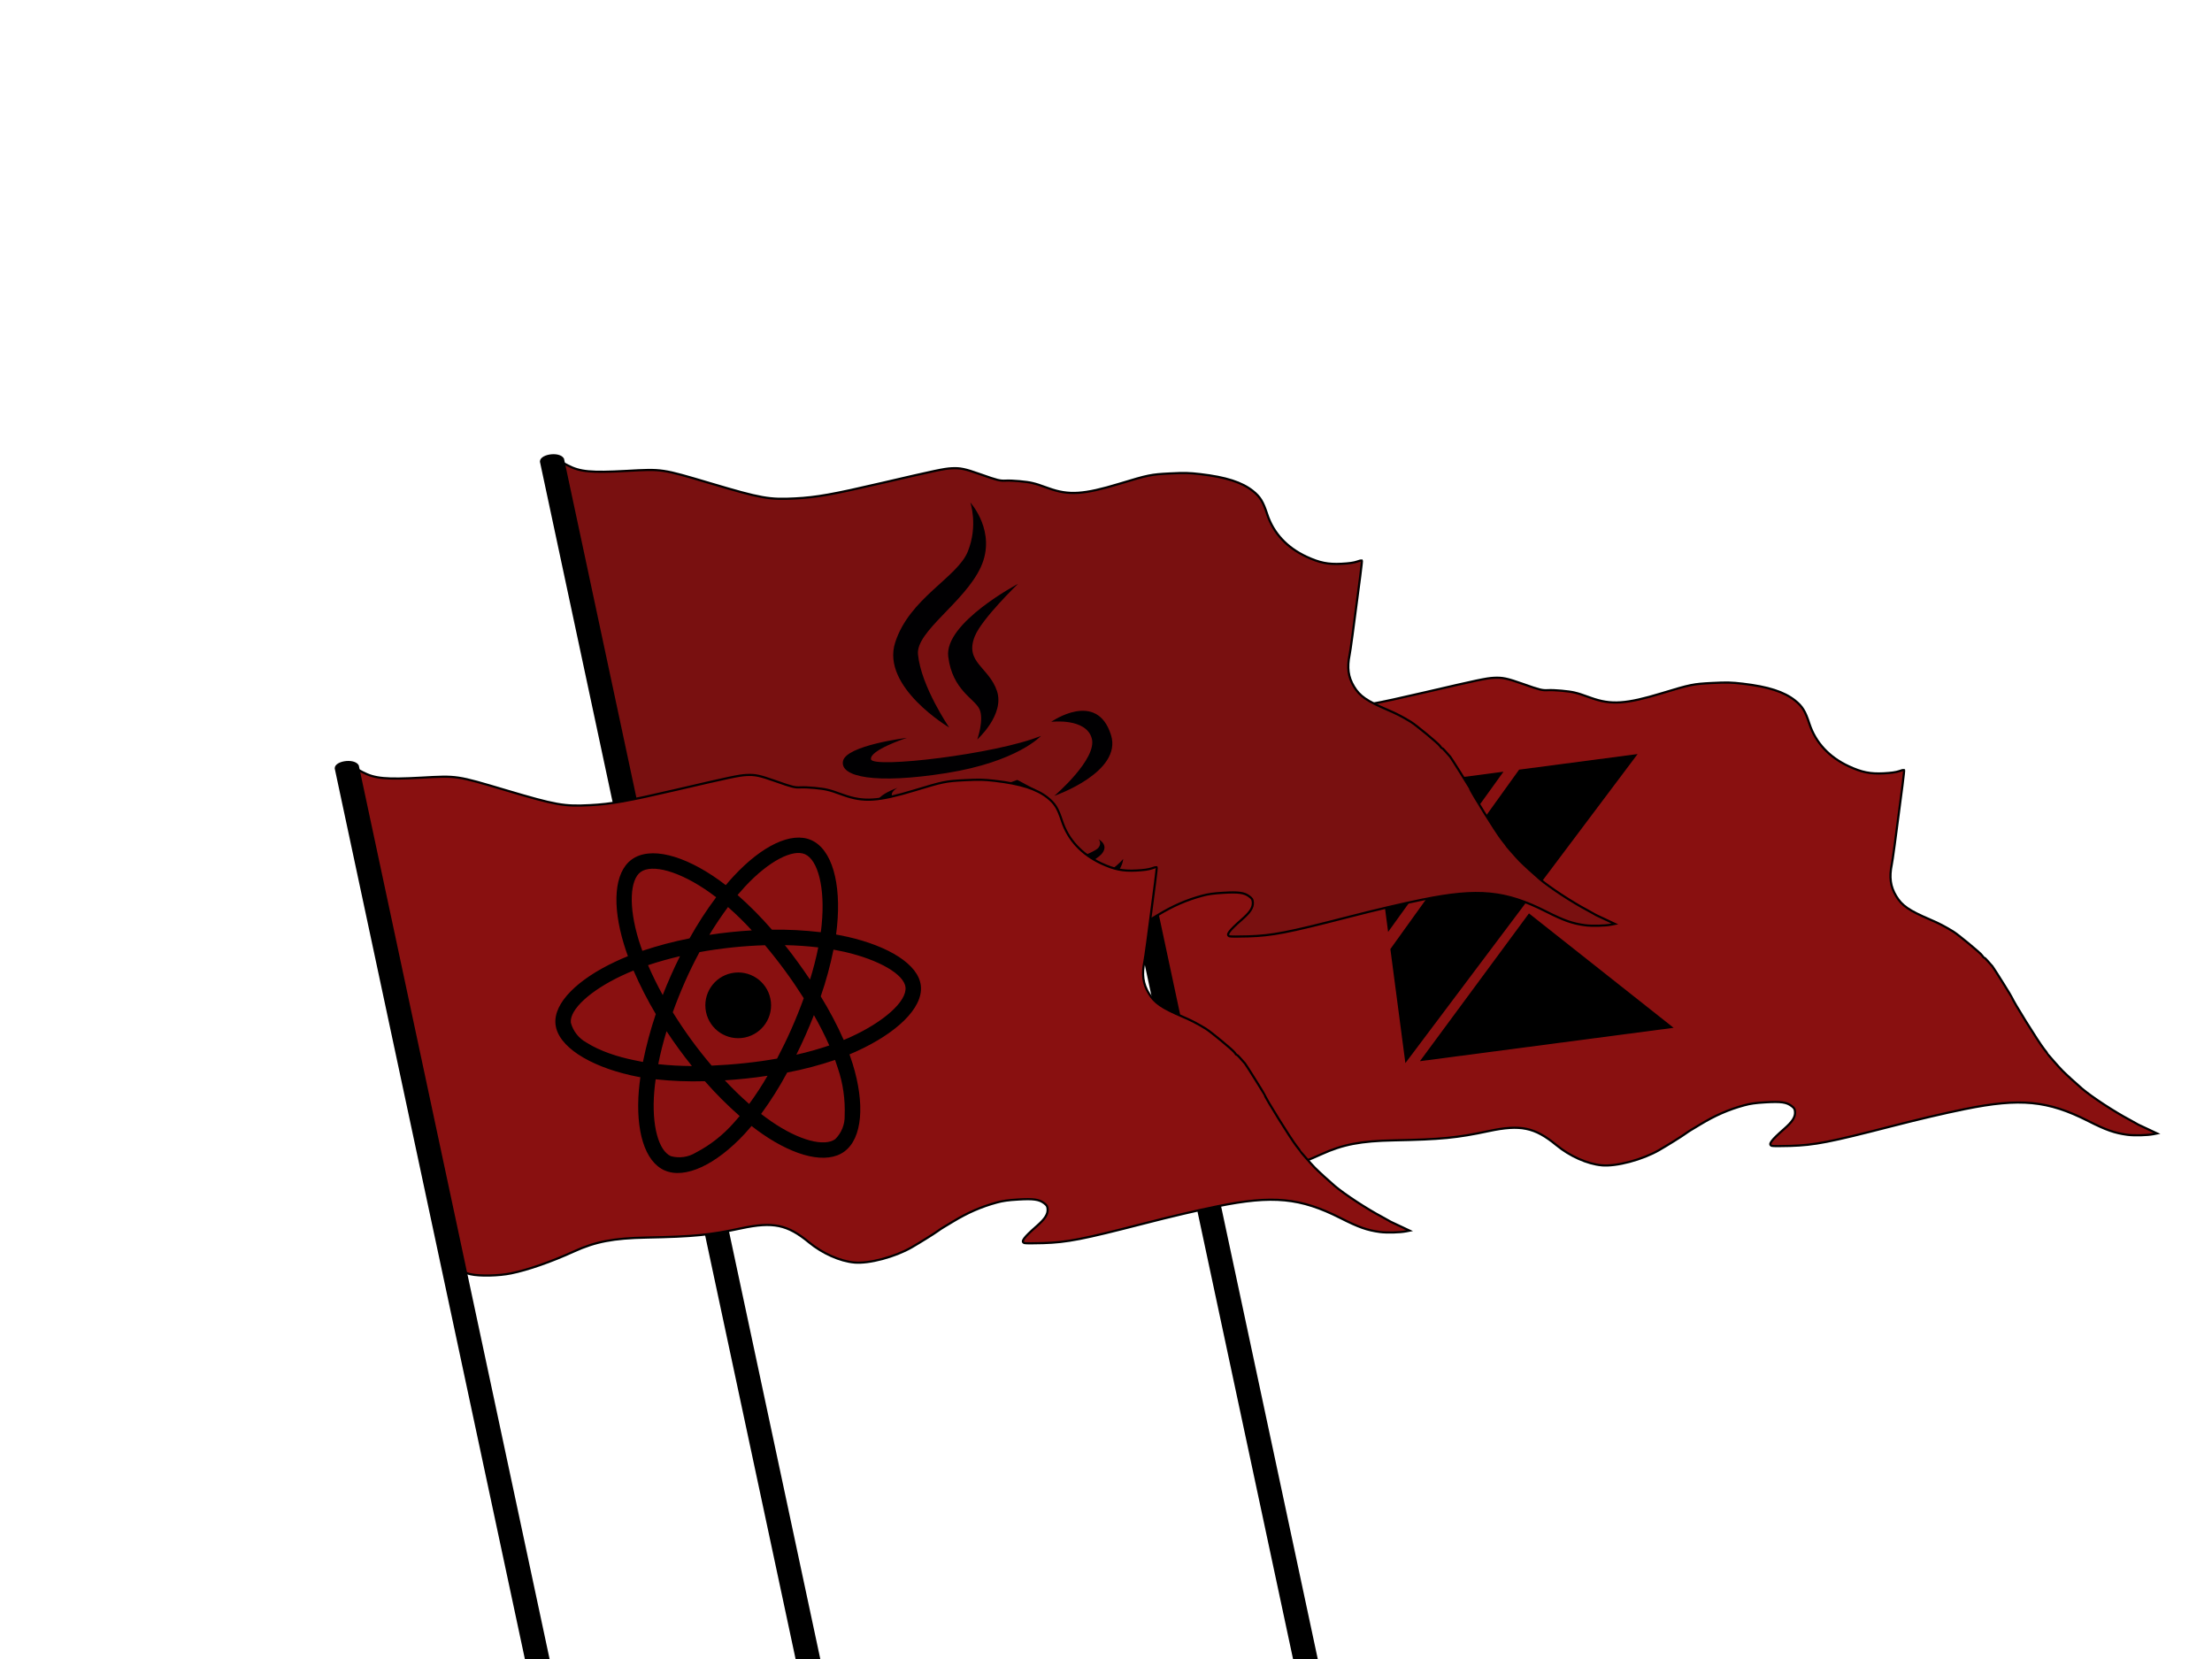
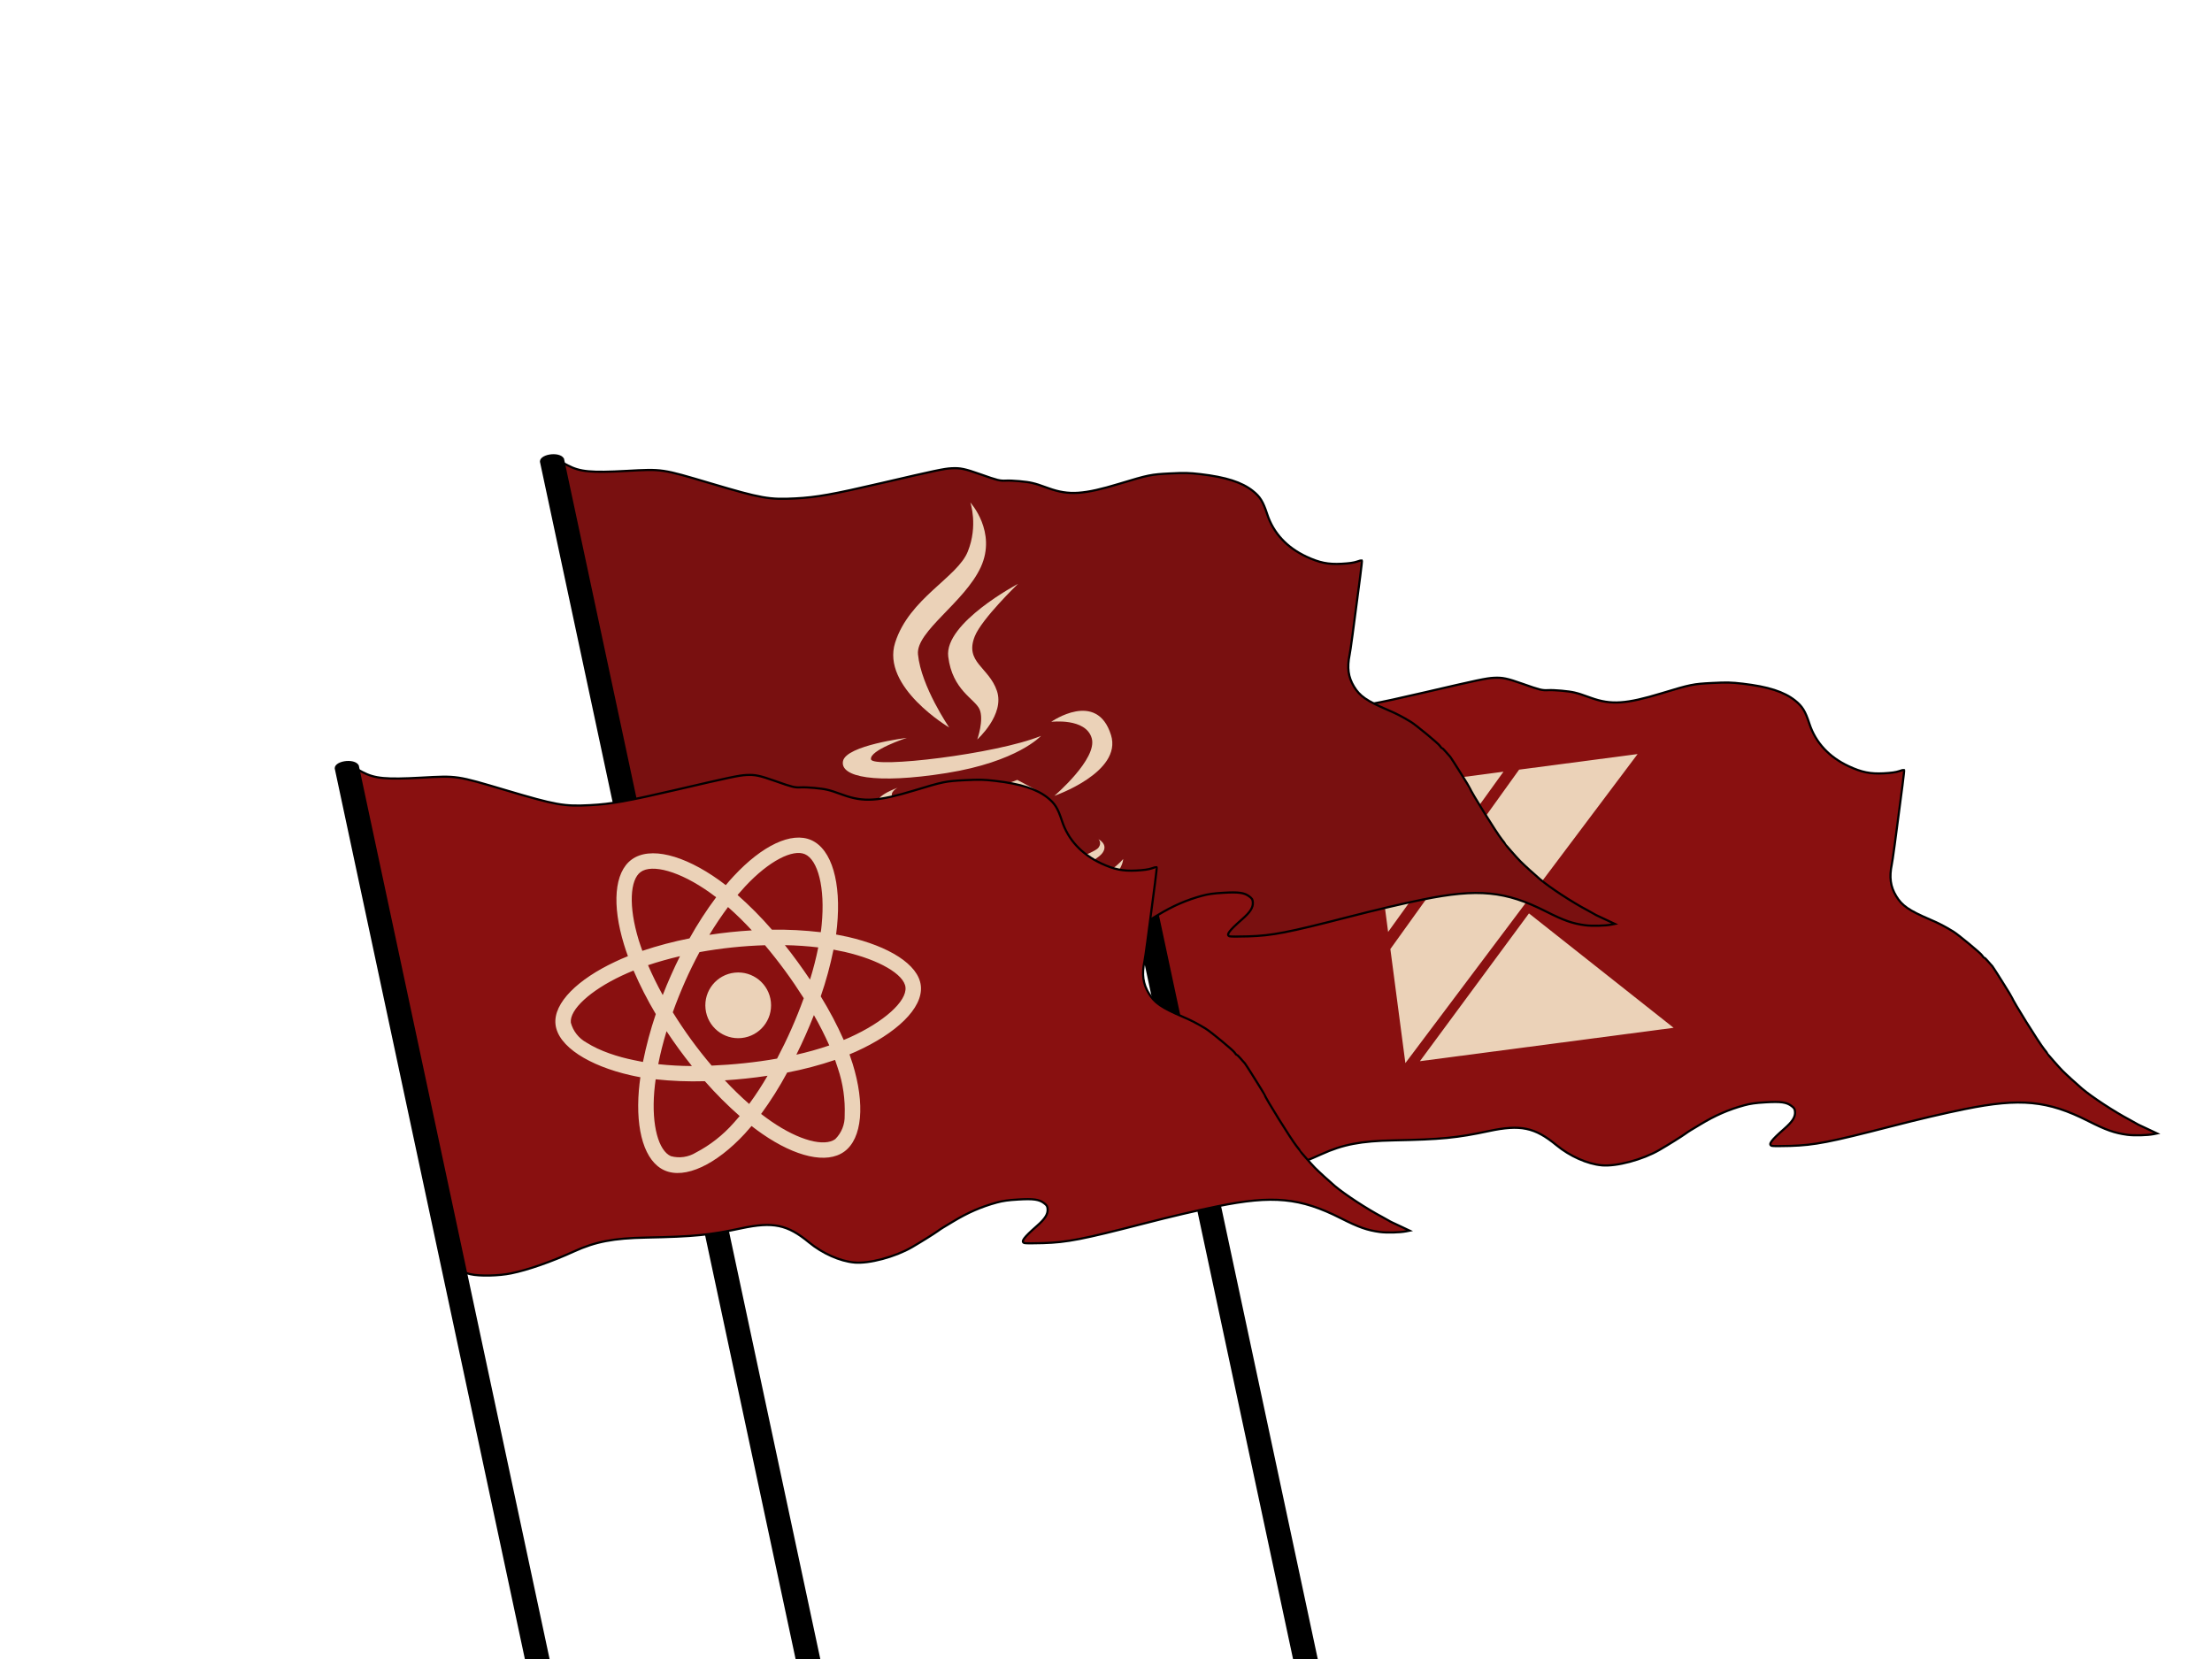
<svg xmlns="http://www.w3.org/2000/svg" width="1024" height="768">
  <g>
    <g transform="rotate(-3 758.2407,579.6828) " id="svg_24" stroke="null">
      <g id="svg_19" stroke="null" />
      <g id="svg_20" fill="#0000ff" stroke="null" />
      <g id="svg_23" stroke="null">
        <path d="m743.603,538.638c-6.626,-0.973 -14.528,-4.999 -20.418,-10.402c-9.577,-8.787 -16.153,-10.518 -30.979,-8.157c-14.828,2.361 -22.235,2.694 -44.106,1.983c-15.266,-0.496 -23.633,0.657 -33.81,4.66c-10.852,4.269 -21.694,7.425 -29.569,8.607c-5.859,0.88 -14.64,0.606 -18.841,-0.587c-1.63,-0.463 -2.964,-0.985 -2.964,-1.16c0,-0.271 -6.985,-44.102 -16.024,-100.553c-1.306,-8.159 -6.342,-39.69 -11.19,-70.07c-4.848,-30.38 -9.161,-57.347 -9.584,-59.926l-0.769,-4.689l2.771,1.652c5.524,3.293 10.573,4.039 27.073,3.998c16.73,-0.041 16.208,-0.147 38.634,7.809c23.012,8.164 26.593,8.996 38.711,8.996c9.879,0 17.384,-0.939 40.589,-5.079c24.792,-4.423 28.93,-5.071 32.375,-5.071c4.042,0 6.151,0.558 13.29,3.513c7.759,3.212 8.751,3.513 11.592,3.515c2.871,0.002 9.607,0.971 12.137,1.746c2.277,0.698 2.502,0.784 7.478,2.864c9.088,3.8 16.002,3.713 32.682,-0.409c13.743,-3.396 14.833,-3.559 23.711,-3.543c6.71,0.012 8.832,0.173 14.051,1.062c11.701,1.994 18.936,4.741 23.798,9.035c3.227,2.85 4.469,5.117 6.075,11.089c2.372,8.82 8.277,15.917 17.154,20.618c5.851,3.099 9.769,4.107 15.982,4.112c3.489,0.003 5.722,-0.192 7.225,-0.63c1.196,-0.349 2.241,-0.576 2.321,-0.505c0.08,0.071 -0.446,3.359 -1.169,7.305c-4.801,26.194 -6.274,33.993 -6.815,36.062c-1.555,5.954 -1.191,10.273 1.248,14.834c2.439,4.56 5.526,6.939 15.143,11.669c3.951,1.943 6.41,3.385 10.339,6.06c2.188,1.49 12.081,10.572 12.729,11.685c0.393,0.676 0.858,1.23 1.033,1.231c0.175,0.002 0.81,0.66 1.412,1.464c0.602,0.804 1.194,1.549 1.317,1.656c0.123,0.107 0.477,0.547 0.788,0.976c0.654,0.904 8.437,14.925 8.437,15.198c0,0.964 11.135,21.119 13.431,24.308c0.824,1.145 1.498,2.165 1.498,2.266c0,0.217 4.965,6.507 6.468,8.194c1.601,1.798 6.264,6.534 8.648,8.783c4.43,4.18 14.396,11.475 21.329,15.61c1.57,0.936 2.953,1.804 3.074,1.927c0.121,0.124 0.714,0.48 1.317,0.793c0.604,0.313 2.62,1.389 4.481,2.392l3.383,1.823l-1.626,0.239c-2.864,0.421 -8.998,0.252 -12.107,-0.334c-5.866,-1.105 -9.728,-2.696 -17.787,-7.327c-18.192,-10.455 -30.839,-12.343 -56.771,-8.476c-9.559,1.425 -21.62,3.595 -34.614,6.228c-28.539,5.782 -35.723,6.789 -46.8,6.558c-4.327,-0.09 -8.212,-0.302 -8.635,-0.471c-1.766,-0.707 -0.307,-2.503 6.202,-7.631c3.846,-3.031 5.324,-5.089 5.324,-7.415c0,-1.401 -0.245,-1.882 -1.495,-2.93c-2.224,-1.865 -4.762,-2.358 -11.897,-2.312c-4.669,0.031 -7.069,0.24 -9.98,0.873c-7.285,1.584 -13.643,3.967 -20.756,7.781c-1.932,1.036 -4.007,2.138 -4.61,2.45c-0.604,0.312 -1.789,1.018 -2.635,1.568c-1.743,1.135 -8.049,4.623 -12.268,6.786c-8.011,4.106 -20.27,6.69 -27.03,5.697z" id="svg_21" fill="#891010" stroke="#000000" />
        <path id="svg_22" d="m515.469,298.203c-1.079,-4.056 9.39,-5.201 11.108,-1.399l89.879,564.106c0.961,5.311 -10.649,4.802 -11.108,1.399l-89.879,-564.106z" fill="#000000" stroke="null" />
      </g>
    </g>
    <g stroke="null" transform="rotate(-7.496082 704.342,420.606) " id="svg_5">
-       <path stroke="null" d="m648.503,484.515l58.978,-61.245l59.487,61.245l-118.465,0zm-6.787,-127.818l62.626,0l-62.626,66.573l0,-66.573zm69.926,0l-69.926,74.562l0,53.256l125.252,-127.818l-55.326,0l0,-0l0,0z" id="svg_4" />
+       <path fill="#EBD2B8" stroke="null" d="m648.503,484.515l58.978,-61.245l59.487,61.245l-118.465,0zm-6.787,-127.818l62.626,0l-62.626,66.573l0,-66.573zm69.926,0l-69.926,74.562l0,53.256l125.252,-127.818l-55.326,0l0,-0l0,0z" id="svg_4" />
    </g>
    <g transform="rotate(-3 507.2407,482.6828) " id="svg_132" stroke="null">
      <g id="svg_127" stroke="null" />
      <g id="svg_128" fill="#0000ff" stroke="null" />
      <g id="svg_131" stroke="null">
        <path d="m492.603,441.638c-6.626,-0.973 -14.528,-4.999 -20.418,-10.402c-9.577,-8.787 -16.153,-10.518 -30.979,-8.157c-14.828,2.361 -22.235,2.694 -44.106,1.983c-15.266,-0.496 -23.633,0.657 -33.81,4.66c-10.852,4.269 -21.694,7.425 -29.569,8.607c-5.859,0.88 -14.64,0.606 -18.841,-0.587c-1.63,-0.463 -2.964,-0.985 -2.964,-1.16c0,-0.271 -6.985,-44.102 -16.024,-100.553c-1.306,-8.159 -6.342,-39.69 -11.19,-70.07c-4.848,-30.38 -9.161,-57.347 -9.584,-59.926l-0.769,-4.689l2.771,1.652c5.524,3.293 10.573,4.039 27.073,3.998c16.73,-0.041 16.208,-0.147 38.634,7.809c23.012,8.164 26.593,8.996 38.711,8.996c9.879,0 17.384,-0.939 40.589,-5.079c24.792,-4.423 28.93,-5.071 32.375,-5.071c4.042,0 6.151,0.558 13.29,3.513c7.759,3.212 8.751,3.513 11.592,3.515c2.871,0.002 9.607,0.971 12.137,1.746c2.277,0.698 2.502,0.784 7.478,2.864c9.088,3.8 16.002,3.713 32.682,-0.409c13.743,-3.396 14.833,-3.559 23.711,-3.543c6.71,0.012 8.832,0.173 14.051,1.062c11.701,1.994 18.936,4.741 23.798,9.035c3.227,2.85 4.469,5.117 6.075,11.089c2.372,8.82 8.277,15.917 17.154,20.618c5.851,3.099 9.769,4.107 15.982,4.112c3.489,0.003 5.722,-0.192 7.225,-0.63c1.196,-0.349 2.241,-0.576 2.321,-0.505c0.08,0.071 -0.446,3.359 -1.169,7.305c-4.801,26.194 -6.274,33.993 -6.815,36.062c-1.555,5.954 -1.191,10.273 1.248,14.834c2.439,4.56 5.526,6.939 15.143,11.669c3.951,1.943 6.41,3.385 10.339,6.06c2.188,1.49 12.081,10.572 12.729,11.685c0.393,0.676 0.858,1.23 1.033,1.231c0.175,0.002 0.81,0.66 1.412,1.464c0.602,0.804 1.194,1.549 1.317,1.656c0.123,0.107 0.477,0.547 0.788,0.976c0.654,0.904 8.437,14.925 8.437,15.198c0,0.964 11.135,21.119 13.431,24.308c0.824,1.145 1.498,2.165 1.498,2.266c0,0.217 4.965,6.507 6.468,8.194c1.601,1.798 6.264,6.534 8.648,8.783c4.43,4.18 14.396,11.475 21.329,15.61c1.57,0.936 2.953,1.804 3.074,1.927c0.121,0.124 0.714,0.48 1.317,0.793c0.604,0.313 2.62,1.389 4.481,2.392l3.383,1.823l-1.626,0.239c-2.864,0.421 -8.998,0.252 -12.107,-0.334c-5.866,-1.105 -9.728,-2.696 -17.787,-7.327c-18.192,-10.455 -30.839,-12.343 -56.771,-8.476c-9.559,1.425 -21.62,3.595 -34.614,6.228c-28.539,5.782 -35.723,6.789 -46.8,6.558c-4.327,-0.09 -8.212,-0.302 -8.635,-0.471c-1.766,-0.707 -0.307,-2.503 6.202,-7.631c3.846,-3.031 5.324,-5.089 5.324,-7.415c0,-1.401 -0.245,-1.882 -1.495,-2.93c-2.224,-1.865 -4.762,-2.358 -11.897,-2.312c-4.669,0.031 -7.069,0.24 -9.98,0.873c-7.285,1.584 -13.643,3.967 -20.756,7.781c-1.932,1.036 -4.007,2.138 -4.61,2.45c-0.604,0.312 -1.789,1.018 -2.635,1.568c-1.743,1.135 -8.049,4.623 -12.268,6.786c-8.011,4.106 -20.27,6.69 -27.03,5.697z" id="svg_129" fill="#791010" stroke="#000000" />
        <path id="svg_130" d="m264.469,201.203c-1.079,-4.056 9.39,-5.201 11.108,-1.399l89.879,564.106c0.961,5.311 -10.649,4.802 -11.108,1.399l-89.879,-564.106z" fill="#000000" stroke="null" />
      </g>
    </g>
    <g stroke="null" id="svg_57" transform="rotate(-7.013568 442.4932,329.3224) ">
      <g stroke="null" id="svg_9" transform="matrix(0.3787221,0,0,0.3787221,-175.7683,-184.2028) ">
        <g stroke="null" id="svg_10">
-           <path stroke="null" d="m1622.042,1374.52c0,0 -28.02,-53.992 -26.985,-93.445c0.755,-28.193 64.324,-56.062 89.281,-96.529c24.914,-40.489 -3.106,-79.92 -3.106,-79.92s6.234,29.077 -10.376,59.147c-16.609,30.113 -77.914,47.779 -101.749,99.679s52.935,111.068 52.935,111.068z" fill="#010002" id="svg_11" />
-           <path stroke="null" d="m1726.919,1210.495c0,0 -95.494,36.347 -95.494,77.849c0,41.545 25.928,55.027 30.113,68.509c4.142,13.525 -7.269,36.347 -7.269,36.347s37.361,-25.95 31.105,-56.062c-6.234,-30.113 -35.29,-39.475 -18.659,-69.544c11.109,-20.169 60.204,-57.099 60.204,-57.099z" fill="#010002" id="svg_12" />
-           <path stroke="null" d="m1611.688,1429.374c88.246,-3.149 120.43,-30.997 120.43,-30.997c-57.076,15.553 -208.654,14.539 -209.711,3.128c-1.014,-11.411 46.701,-20.773 46.701,-20.773s-74.721,0 -80.955,18.68c-6.235,18.681 35.353,33.047 123.535,29.962z" fill="#010002" id="svg_13" />
-           <path stroke="null" d="m1739.365,1473.12c0,0 86.369,-18.421 77.827,-65.338c-10.354,-57.119 -70.58,-24.936 -70.58,-24.936s42.602,0 46.722,25.928c4.164,25.95 -53.969,64.346 -53.969,64.346z" fill="#010002" id="svg_14" />
-           <path stroke="null" d="m1696.806,1448.227c0,0 -21.765,5.716 -54.013,9.34c-43.228,4.853 -95.494,1.014 -99.657,-6.256c-4.098,-7.269 7.269,-11.411 7.269,-11.411c-51.921,12.468 -23.512,34.233 37.339,38.418c52.158,3.559 129.791,-15.574 129.791,-15.574l-20.729,-14.517z" fill="#010002" id="svg_15" />
-           <path stroke="null" d="m1562.916,1493.569c0,0 -23.555,0.669 -24.936,13.137c-1.359,12.382 14.496,23.512 72.65,26.964c58.133,3.451 98.988,-15.898 98.988,-15.898l-26.295,-15.962c0,0 -16.631,3.494 -42.236,6.946c-25.626,3.473 -78.173,-2.783 -80.243,-7.593c-2.113,-4.855 2.072,-7.594 2.072,-7.594z" fill="#010002" id="svg_16" />
-           <path stroke="null" d="m1789.172,1549.631c8.995,-9.707 -2.783,-17.321 -2.783,-17.321s4.142,4.853 -1.337,10.376c-5.544,5.522 -56.084,19.349 -137.061,23.512c-80.955,4.163 -168.856,-7.615 -171.639,-17.99c-2.696,-10.376 45.018,-18.659 45.018,-18.659c-5.522,0.69 -71.96,2.071 -74.074,20.082c-2.071,17.968 29.056,32.507 153.67,32.507c124.551,-0.021 179.254,-22.865 188.206,-32.507z" fill="#010002" id="svg_17" />
-           <path stroke="null" d="m1740.746,1590.443c-54.682,11.044 -220.734,4.077 -220.734,4.077s107.919,25.626 231.109,4.185c58.888,-10.268 62.318,-38.763 62.318,-38.763s-18.011,19.392 -72.693,30.501z" fill="#010002" id="svg_18" />
+           <path stroke="null" d="m1622.042,1374.52c0,0 -28.02,-53.992 -26.985,-93.445c0.755,-28.193 64.324,-56.062 89.281,-96.529c24.914,-40.489 -3.106,-79.92 -3.106,-79.92s6.234,29.077 -10.376,59.147c-16.609,30.113 -77.914,47.779 -101.749,99.679s52.935,111.068 52.935,111.068z" fill="#EBD2B8" id="svg_11" />
+           <path stroke="null" d="m1726.919,1210.495c0,0 -95.494,36.347 -95.494,77.849c0,41.545 25.928,55.027 30.113,68.509c4.142,13.525 -7.269,36.347 -7.269,36.347s37.361,-25.95 31.105,-56.062c-6.234,-30.113 -35.29,-39.475 -18.659,-69.544c11.109,-20.169 60.204,-57.099 60.204,-57.099z" fill="#EBD2B8" id="svg_12" />
+           <path stroke="null" d="m1611.688,1429.374c88.246,-3.149 120.43,-30.997 120.43,-30.997c-57.076,15.553 -208.654,14.539 -209.711,3.128c-1.014,-11.411 46.701,-20.773 46.701,-20.773s-74.721,0 -80.955,18.68c-6.235,18.681 35.353,33.047 123.535,29.962z" fill="#EBD2B8" id="svg_13" />
+           <path stroke="null" d="m1739.365,1473.12c0,0 86.369,-18.421 77.827,-65.338c-10.354,-57.119 -70.58,-24.936 -70.58,-24.936s42.602,0 46.722,25.928c4.164,25.95 -53.969,64.346 -53.969,64.346z" fill="#EBD2B8" id="svg_14" />
+           <path stroke="null" d="m1696.806,1448.227c0,0 -21.765,5.716 -54.013,9.34c-43.228,4.853 -95.494,1.014 -99.657,-6.256c-4.098,-7.269 7.269,-11.411 7.269,-11.411c-51.921,12.468 -23.512,34.233 37.339,38.418c52.158,3.559 129.791,-15.574 129.791,-15.574l-20.729,-14.517z" fill="#EBD2B8" id="svg_15" />
+           <path stroke="null" d="m1562.916,1493.569c0,0 -23.555,0.669 -24.936,13.137c-1.359,12.382 14.496,23.512 72.65,26.964c58.133,3.451 98.988,-15.898 98.988,-15.898l-26.295,-15.962c0,0 -16.631,3.494 -42.236,6.946c-25.626,3.473 -78.173,-2.783 -80.243,-7.593c-2.113,-4.855 2.072,-7.594 2.072,-7.594z" fill="#EBD2B8" id="svg_16" />
+           <path stroke="null" d="m1789.172,1549.631c8.995,-9.707 -2.783,-17.321 -2.783,-17.321s4.142,4.853 -1.337,10.376c-5.544,5.522 -56.084,19.349 -137.061,23.512c-80.955,4.163 -168.856,-7.615 -171.639,-17.99c-2.696,-10.376 45.018,-18.659 45.018,-18.659c-5.522,0.69 -71.96,2.071 -74.074,20.082c-2.071,17.968 29.056,32.507 153.67,32.507c124.551,-0.021 179.254,-22.865 188.206,-32.507z" fill="#EBD2B8" id="svg_17" />
+           <path stroke="null" d="m1740.746,1590.443c-54.682,11.044 -220.734,4.077 -220.734,4.077s107.919,25.626 231.109,4.185c58.888,-10.268 62.318,-38.763 62.318,-38.763s-18.011,19.392 -72.693,30.501z" fill="#EBD2B8" id="svg_18" />
        </g>
        <g stroke="null" id="svg_25" />
        <g stroke="null" id="svg_26" />
        <g stroke="null" id="svg_27" />
        <g stroke="null" id="svg_28" />
        <g stroke="null" id="svg_29" />
        <g stroke="null" id="svg_30" />
        <g stroke="null" id="svg_31" />
        <g stroke="null" id="svg_32" />
        <g stroke="null" id="svg_34" />
        <g stroke="null" id="svg_35" />
        <g stroke="null" id="svg_36" />
        <g stroke="null" id="svg_37" />
        <g stroke="null" id="svg_38" />
        <g stroke="null" id="svg_39" />
        <g stroke="null" id="svg_40" />
      </g>
      <g stroke="null" id="svg_41" transform="matrix(0.3787221,0,0,0.3787221,-175.7683,-184.2028) " />
      <g stroke="null" id="svg_42" transform="matrix(0.3787221,0,0,0.3787221,-175.7683,-184.2028) " />
      <g stroke="null" id="svg_44" transform="matrix(0.3787221,0,0,0.3787221,-175.7683,-184.2028) " />
      <g stroke="null" id="svg_45" transform="matrix(0.3787221,0,0,0.3787221,-175.7683,-184.2028) " />
      <g stroke="null" id="svg_46" transform="matrix(0.3787221,0,0,0.3787221,-175.7683,-184.2028) " />
      <g stroke="null" id="svg_47" transform="matrix(0.3787221,0,0,0.3787221,-175.7683,-184.2028) " />
      <g stroke="null" id="svg_48" transform="matrix(0.3787221,0,0,0.3787221,-175.7683,-184.2028) " />
      <g stroke="null" id="svg_49" transform="matrix(0.3787221,0,0,0.3787221,-175.7683,-184.2028) " />
      <g stroke="null" id="svg_50" transform="matrix(0.3787221,0,0,0.3787221,-175.7683,-184.2028) " />
      <g stroke="null" id="svg_51" transform="matrix(0.3787221,0,0,0.3787221,-175.7683,-184.2028) " />
      <g stroke="null" id="svg_52" transform="matrix(0.3787221,0,0,0.3787221,-175.7683,-184.2028) " />
      <g stroke="null" id="svg_53" transform="matrix(0.3787221,0,0,0.3787221,-175.7683,-184.2028) " />
      <g stroke="null" id="svg_54" transform="matrix(0.3787221,0,0,0.3787221,-175.7683,-184.2028) " />
      <g stroke="null" id="svg_55" transform="matrix(0.3787221,0,0,0.3787221,-175.7683,-184.2028) " />
      <g stroke="null" id="svg_56" transform="matrix(0.3787221,0,0,0.3787221,-175.7683,-184.2028) " />
    </g>
    <g transform="rotate(-3 412.2407,624.6828) " id="svg_138" stroke="null">
      <g id="svg_133" stroke="null" />
      <g id="svg_134" fill="#0000ff" stroke="null" />
      <g id="svg_137" stroke="null">
        <path d="m397.603,583.638c-6.626,-0.973 -14.528,-4.999 -20.418,-10.402c-9.577,-8.787 -16.153,-10.518 -30.979,-8.157c-14.828,2.361 -22.235,2.694 -44.106,1.983c-15.266,-0.496 -23.633,0.657 -33.81,4.66c-10.852,4.269 -21.694,7.425 -29.569,8.607c-5.859,0.88 -14.64,0.606 -18.841,-0.587c-1.63,-0.463 -2.964,-0.985 -2.964,-1.16c0,-0.271 -6.985,-44.102 -16.024,-100.553c-1.306,-8.159 -6.342,-39.69 -11.19,-70.07c-4.848,-30.38 -9.161,-57.347 -9.584,-59.926l-0.769,-4.689l2.771,1.652c5.524,3.293 10.573,4.039 27.073,3.998c16.73,-0.041 16.208,-0.147 38.634,7.809c23.012,8.164 26.593,8.996 38.711,8.996c9.879,0 17.384,-0.939 40.589,-5.079c24.792,-4.423 28.93,-5.071 32.375,-5.071c4.042,0 6.151,0.558 13.29,3.513c7.759,3.212 8.751,3.513 11.592,3.515c2.871,0.002 9.607,0.971 12.137,1.746c2.277,0.698 2.502,0.784 7.478,2.864c9.088,3.8 16.002,3.713 32.682,-0.409c13.743,-3.396 14.833,-3.559 23.711,-3.543c6.71,0.012 8.832,0.173 14.051,1.062c11.701,1.994 18.936,4.741 23.798,9.035c3.227,2.85 4.469,5.117 6.075,11.089c2.372,8.82 8.277,15.917 17.154,20.618c5.851,3.099 9.769,4.107 15.982,4.112c3.489,0.003 5.722,-0.192 7.225,-0.63c1.196,-0.349 2.241,-0.576 2.321,-0.505c0.08,0.071 -0.446,3.359 -1.169,7.305c-4.801,26.194 -6.274,33.993 -6.815,36.062c-1.555,5.954 -1.191,10.273 1.248,14.834c2.439,4.56 5.526,6.939 15.143,11.669c3.951,1.943 6.41,3.385 10.339,6.06c2.188,1.49 12.081,10.572 12.729,11.685c0.393,0.676 0.858,1.23 1.033,1.231c0.175,0.002 0.81,0.66 1.412,1.464c0.602,0.804 1.194,1.549 1.317,1.656c0.123,0.107 0.477,0.547 0.788,0.976c0.654,0.904 8.437,14.925 8.437,15.198c0,0.964 11.135,21.119 13.431,24.308c0.824,1.145 1.498,2.165 1.498,2.266c0,0.217 4.965,6.507 6.468,8.194c1.601,1.798 6.264,6.534 8.648,8.783c4.43,4.18 14.396,11.475 21.329,15.61c1.57,0.936 2.953,1.804 3.074,1.927c0.121,0.124 0.714,0.48 1.317,0.793c0.604,0.313 2.62,1.389 4.481,2.392l3.383,1.823l-1.626,0.239c-2.864,0.421 -8.998,0.252 -12.107,-0.334c-5.866,-1.105 -9.728,-2.696 -17.787,-7.327c-18.192,-10.455 -30.839,-12.343 -56.771,-8.476c-9.559,1.425 -21.62,3.595 -34.614,6.228c-28.539,5.782 -35.723,6.789 -46.8,6.558c-4.327,-0.09 -8.212,-0.302 -8.635,-0.471c-1.766,-0.707 -0.307,-2.503 6.202,-7.631c3.846,-3.031 5.324,-5.089 5.324,-7.415c0,-1.401 -0.245,-1.882 -1.495,-2.93c-2.224,-1.865 -4.762,-2.358 -11.897,-2.312c-4.669,0.031 -7.069,0.24 -9.98,0.873c-7.285,1.584 -13.643,3.967 -20.756,7.781c-1.932,1.036 -4.007,2.138 -4.61,2.45c-0.604,0.312 -1.789,1.018 -2.635,1.568c-1.743,1.135 -8.049,4.623 -12.268,6.786c-8.011,4.106 -20.27,6.69 -27.03,5.697z" id="svg_135" fill="#891010" stroke="#000000" />
        <path id="svg_136" d="m169.469,343.203c-1.079,-4.056 9.39,-5.201 11.108,-1.399l89.879,564.106c0.961,5.311 -10.649,4.802 -11.108,1.399l-89.879,-564.106z" fill="#000000" stroke="null" />
      </g>
    </g>
    <style type="text/css">.st0{fill:#32de84;}</style>
    <style type="text/css">.st0{fill:#32de84;}</style>
    <g id="svg_7" transform="rotate(-6.007812 341.737,465.4009) " stroke="null">
-       <path id="svg_6" d="m395.613,439.219c-1.794,-0.598 -3.587,-1.163 -5.381,-1.694c0.299,-1.229 0.565,-2.458 0.83,-3.687c4.086,-19.797 1.395,-35.707 -7.673,-40.955c-8.736,-5.016 -22.985,0.199 -37.401,12.755c-1.428,1.229 -2.823,2.524 -4.152,3.82c-0.897,-0.864 -1.827,-1.727 -2.757,-2.558c-15.113,-13.419 -30.26,-19.066 -39.328,-13.785c-8.703,5.049 -11.293,20.029 -7.64,38.763c0.365,1.86 0.764,3.687 1.229,5.547c-2.126,0.598 -4.218,1.262 -6.178,1.96c-17.737,6.145 -30.459,15.844 -30.459,25.875c0,10.363 13.552,20.76 31.987,27.071c1.495,0.498 2.989,0.996 4.517,1.428c-0.498,1.993 -0.93,3.953 -1.329,5.979c-3.488,18.435 -0.764,33.05 7.939,38.066c8.968,5.182 24.048,-0.133 38.73,-12.987c1.163,-1.03 2.325,-2.093 3.488,-3.222c1.462,1.428 2.989,2.79 4.517,4.119c14.216,12.223 28.267,17.173 36.936,12.157c8.968,-5.182 11.891,-20.893 8.105,-40.025c-0.299,-1.462 -0.631,-2.956 -0.996,-4.484c1.063,-0.299 2.093,-0.631 3.122,-0.963c19.166,-6.344 33.05,-16.608 33.05,-27.137c0,-10.064 -13.087,-19.83 -31.157,-26.041l0,-0zm-44.941,-28.2c12.356,-10.762 23.882,-14.98 29.13,-11.958c5.614,3.222 7.773,16.243 4.252,33.349c-0.233,1.129 -0.465,2.225 -0.764,3.322c-7.374,-1.661 -14.848,-2.857 -22.354,-3.521c-4.318,-6.178 -9.035,-12.091 -14.15,-17.638c1.295,-1.229 2.558,-2.392 3.886,-3.554l0,-0zm-43.181,62.811c1.528,2.923 3.089,5.813 4.75,8.669c1.694,2.89 3.421,5.78 5.248,8.603c-5.182,-0.565 -10.33,-1.395 -15.412,-2.491c1.462,-4.783 3.288,-9.732 5.414,-14.781l-0,0zm0,-16.807c-2.093,-4.949 -3.853,-9.799 -5.315,-14.482c4.783,-1.063 9.865,-1.927 15.146,-2.591c-1.76,2.757 -3.488,5.58 -5.115,8.437c-1.628,2.823 -3.222,5.713 -4.717,8.636zm3.787,8.404c2.192,-4.584 4.584,-9.068 7.108,-13.486c2.524,-4.418 5.248,-8.703 8.105,-12.921c4.982,-0.365 10.064,-0.565 15.246,-0.565c5.182,0 10.297,0.199 15.246,0.565c2.823,4.185 5.514,8.47 8.071,12.855c2.558,4.385 4.949,8.869 7.208,13.419c-2.225,4.584 -4.617,9.101 -7.175,13.552c-2.524,4.418 -5.215,8.703 -8.038,12.954c-4.949,0.365 -10.098,0.531 -15.313,0.531c-5.215,0 -10.264,-0.166 -15.146,-0.465c-2.89,-4.218 -5.614,-8.537 -8.171,-12.954c-2.558,-4.418 -4.916,-8.902 -7.141,-13.486l0,-0zm59.988,17.007c1.694,-2.923 3.288,-5.879 4.85,-8.869c2.126,4.816 3.986,9.699 5.614,14.715c-5.148,1.163 -10.363,2.059 -15.612,2.657c1.794,-2.79 3.488,-5.647 5.148,-8.503zm4.783,-25.41c-1.561,-2.923 -3.156,-5.846 -4.816,-8.703c-1.628,-2.823 -3.322,-5.614 -5.082,-8.37c5.348,0.664 10.463,1.561 15.246,2.657c-1.528,4.916 -3.322,9.699 -5.348,14.416zm-34.246,-37.368c3.488,3.787 6.776,7.773 9.832,11.891c-6.577,-0.299 -13.187,-0.299 -19.764,0c3.255,-4.285 6.61,-8.271 9.932,-11.891zm-38.531,-20.361c5.58,-3.255 17.97,1.395 31.024,12.954c0.83,0.731 1.661,1.528 2.524,2.325c-5.148,5.547 -9.898,11.46 -14.25,17.638c-7.507,0.664 -14.947,1.827 -22.321,3.454c-0.432,-1.694 -0.797,-3.421 -1.163,-5.148c-3.122,-16.077 -1.063,-28.2 4.185,-31.223l0,0zm-8.138,87.557c-1.395,-0.399 -2.757,-0.83 -4.119,-1.295c-7.075,-2.225 -15.113,-5.746 -20.926,-10.363c-3.355,-2.325 -5.614,-5.912 -6.245,-9.932c0,-6.079 10.496,-13.851 25.643,-19.132c1.893,-0.664 3.82,-1.262 5.746,-1.827c2.259,7.208 4.982,14.283 8.138,21.125c-3.189,6.942 -5.946,14.117 -8.238,21.424l-0,0zm38.73,32.552c-5.481,5.016 -11.825,9.002 -18.734,11.725c-3.687,1.76 -7.939,1.927 -11.725,0.432c-5.281,-3.056 -7.474,-14.781 -4.484,-30.559c0.365,-1.86 0.764,-3.72 1.229,-5.547c7.44,1.594 14.947,2.69 22.554,3.255c4.385,6.211 9.201,12.157 14.349,17.737c-1.063,1.03 -2.126,2.026 -3.189,2.956zm8.138,-8.071c-3.388,-3.654 -6.776,-7.706 -10.064,-12.057c3.189,0.133 6.477,0.199 9.799,0.199c3.421,0 6.776,-0.066 10.098,-0.233c-3.056,4.218 -6.344,8.238 -9.832,12.091l-0,-0zm43.413,9.965c-0.299,4.052 -2.292,7.839 -5.481,10.397c-5.281,3.056 -16.542,-0.93 -28.699,-11.36c-1.395,-1.196 -2.79,-2.491 -4.218,-3.82c5.082,-5.614 9.765,-11.559 14.017,-17.804c7.606,-0.631 15.18,-1.794 22.653,-3.488c0.332,1.362 0.631,2.724 0.897,4.052c1.628,7.175 1.893,14.648 0.83,22.022l0,0zm6.045,-35.707c-0.93,0.299 -1.86,0.598 -2.823,0.864c-2.325,-7.241 -5.182,-14.316 -8.47,-21.192c3.189,-6.776 5.879,-13.751 8.138,-20.893c1.727,0.498 3.388,1.03 4.982,1.561c15.479,5.315 26.34,13.22 26.34,19.265c0,6.51 -11.592,14.914 -28.167,20.395l0,-0zm-49.724,-35.408c8.404,0 15.213,6.809 15.213,15.213c0,8.404 -6.809,15.213 -15.213,15.213c-8.404,0 -15.213,-6.809 -15.213,-15.213c0,-8.404 6.809,-15.213 15.213,-15.213" stroke="null" />
+       <path id="svg_6" fill="#EBD2B8" d="m395.613,439.219c-1.794,-0.598 -3.587,-1.163 -5.381,-1.694c0.299,-1.229 0.565,-2.458 0.83,-3.687c4.086,-19.797 1.395,-35.707 -7.673,-40.955c-8.736,-5.016 -22.985,0.199 -37.401,12.755c-1.428,1.229 -2.823,2.524 -4.152,3.82c-0.897,-0.864 -1.827,-1.727 -2.757,-2.558c-15.113,-13.419 -30.26,-19.066 -39.328,-13.785c-8.703,5.049 -11.293,20.029 -7.64,38.763c0.365,1.86 0.764,3.687 1.229,5.547c-2.126,0.598 -4.218,1.262 -6.178,1.96c-17.737,6.145 -30.459,15.844 -30.459,25.875c0,10.363 13.552,20.76 31.987,27.071c1.495,0.498 2.989,0.996 4.517,1.428c-0.498,1.993 -0.93,3.953 -1.329,5.979c-3.488,18.435 -0.764,33.05 7.939,38.066c8.968,5.182 24.048,-0.133 38.73,-12.987c1.163,-1.03 2.325,-2.093 3.488,-3.222c1.462,1.428 2.989,2.79 4.517,4.119c14.216,12.223 28.267,17.173 36.936,12.157c8.968,-5.182 11.891,-20.893 8.105,-40.025c-0.299,-1.462 -0.631,-2.956 -0.996,-4.484c1.063,-0.299 2.093,-0.631 3.122,-0.963c19.166,-6.344 33.05,-16.608 33.05,-27.137c0,-10.064 -13.087,-19.83 -31.157,-26.041l0,-0zm-44.941,-28.2c12.356,-10.762 23.882,-14.98 29.13,-11.958c5.614,3.222 7.773,16.243 4.252,33.349c-0.233,1.129 -0.465,2.225 -0.764,3.322c-7.374,-1.661 -14.848,-2.857 -22.354,-3.521c-4.318,-6.178 -9.035,-12.091 -14.15,-17.638c1.295,-1.229 2.558,-2.392 3.886,-3.554l0,-0zm-43.181,62.811c1.528,2.923 3.089,5.813 4.75,8.669c1.694,2.89 3.421,5.78 5.248,8.603c-5.182,-0.565 -10.33,-1.395 -15.412,-2.491c1.462,-4.783 3.288,-9.732 5.414,-14.781l-0,0zm0,-16.807c-2.093,-4.949 -3.853,-9.799 -5.315,-14.482c4.783,-1.063 9.865,-1.927 15.146,-2.591c-1.76,2.757 -3.488,5.58 -5.115,8.437c-1.628,2.823 -3.222,5.713 -4.717,8.636zm3.787,8.404c2.192,-4.584 4.584,-9.068 7.108,-13.486c2.524,-4.418 5.248,-8.703 8.105,-12.921c4.982,-0.365 10.064,-0.565 15.246,-0.565c5.182,0 10.297,0.199 15.246,0.565c2.823,4.185 5.514,8.47 8.071,12.855c2.558,4.385 4.949,8.869 7.208,13.419c-2.225,4.584 -4.617,9.101 -7.175,13.552c-2.524,4.418 -5.215,8.703 -8.038,12.954c-4.949,0.365 -10.098,0.531 -15.313,0.531c-5.215,0 -10.264,-0.166 -15.146,-0.465c-2.89,-4.218 -5.614,-8.537 -8.171,-12.954c-2.558,-4.418 -4.916,-8.902 -7.141,-13.486l0,-0zm59.988,17.007c1.694,-2.923 3.288,-5.879 4.85,-8.869c2.126,4.816 3.986,9.699 5.614,14.715c-5.148,1.163 -10.363,2.059 -15.612,2.657c1.794,-2.79 3.488,-5.647 5.148,-8.503zm4.783,-25.41c-1.561,-2.923 -3.156,-5.846 -4.816,-8.703c-1.628,-2.823 -3.322,-5.614 -5.082,-8.37c5.348,0.664 10.463,1.561 15.246,2.657c-1.528,4.916 -3.322,9.699 -5.348,14.416zm-34.246,-37.368c3.488,3.787 6.776,7.773 9.832,11.891c-6.577,-0.299 -13.187,-0.299 -19.764,0c3.255,-4.285 6.61,-8.271 9.932,-11.891zm-38.531,-20.361c5.58,-3.255 17.97,1.395 31.024,12.954c0.83,0.731 1.661,1.528 2.524,2.325c-5.148,5.547 -9.898,11.46 -14.25,17.638c-7.507,0.664 -14.947,1.827 -22.321,3.454c-0.432,-1.694 -0.797,-3.421 -1.163,-5.148c-3.122,-16.077 -1.063,-28.2 4.185,-31.223l0,0zm-8.138,87.557c-1.395,-0.399 -2.757,-0.83 -4.119,-1.295c-7.075,-2.225 -15.113,-5.746 -20.926,-10.363c-3.355,-2.325 -5.614,-5.912 -6.245,-9.932c0,-6.079 10.496,-13.851 25.643,-19.132c1.893,-0.664 3.82,-1.262 5.746,-1.827c2.259,7.208 4.982,14.283 8.138,21.125c-3.189,6.942 -5.946,14.117 -8.238,21.424l-0,0zm38.73,32.552c-5.481,5.016 -11.825,9.002 -18.734,11.725c-3.687,1.76 -7.939,1.927 -11.725,0.432c-5.281,-3.056 -7.474,-14.781 -4.484,-30.559c0.365,-1.86 0.764,-3.72 1.229,-5.547c7.44,1.594 14.947,2.69 22.554,3.255c4.385,6.211 9.201,12.157 14.349,17.737c-1.063,1.03 -2.126,2.026 -3.189,2.956zm8.138,-8.071c-3.388,-3.654 -6.776,-7.706 -10.064,-12.057c3.189,0.133 6.477,0.199 9.799,0.199c3.421,0 6.776,-0.066 10.098,-0.233c-3.056,4.218 -6.344,8.238 -9.832,12.091l-0,-0zm43.413,9.965c-0.299,4.052 -2.292,7.839 -5.481,10.397c-5.281,3.056 -16.542,-0.93 -28.699,-11.36c-1.395,-1.196 -2.79,-2.491 -4.218,-3.82c5.082,-5.614 9.765,-11.559 14.017,-17.804c7.606,-0.631 15.18,-1.794 22.653,-3.488c0.332,1.362 0.631,2.724 0.897,4.052c1.628,7.175 1.893,14.648 0.83,22.022l0,0zm6.045,-35.707c-0.93,0.299 -1.86,0.598 -2.823,0.864c-2.325,-7.241 -5.182,-14.316 -8.47,-21.192c3.189,-6.776 5.879,-13.751 8.138,-20.893c1.727,0.498 3.388,1.03 4.982,1.561c15.479,5.315 26.34,13.22 26.34,19.265c0,6.51 -11.592,14.914 -28.167,20.395l0,-0zm-49.724,-35.408c8.404,0 15.213,6.809 15.213,15.213c0,8.404 -6.809,15.213 -15.213,15.213c-8.404,0 -15.213,-6.809 -15.213,-15.213c0,-8.404 6.809,-15.213 15.213,-15.213" stroke="null" />
    </g>
  </g>
</svg>
